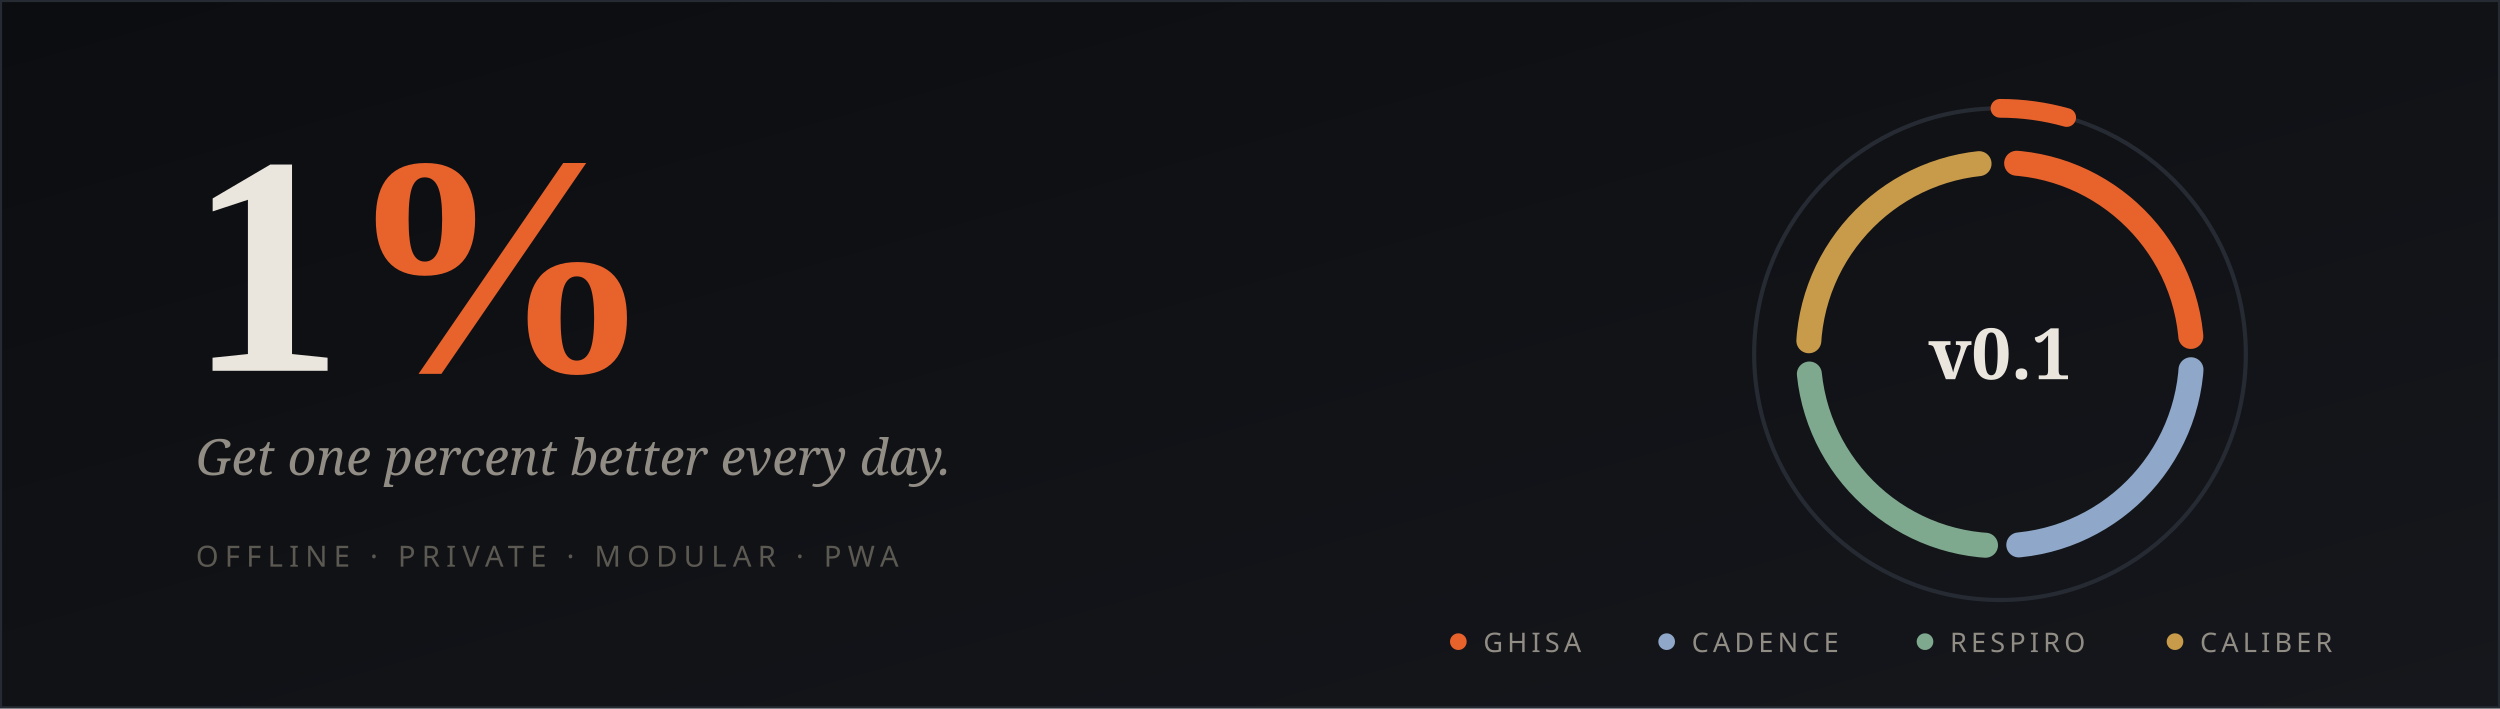
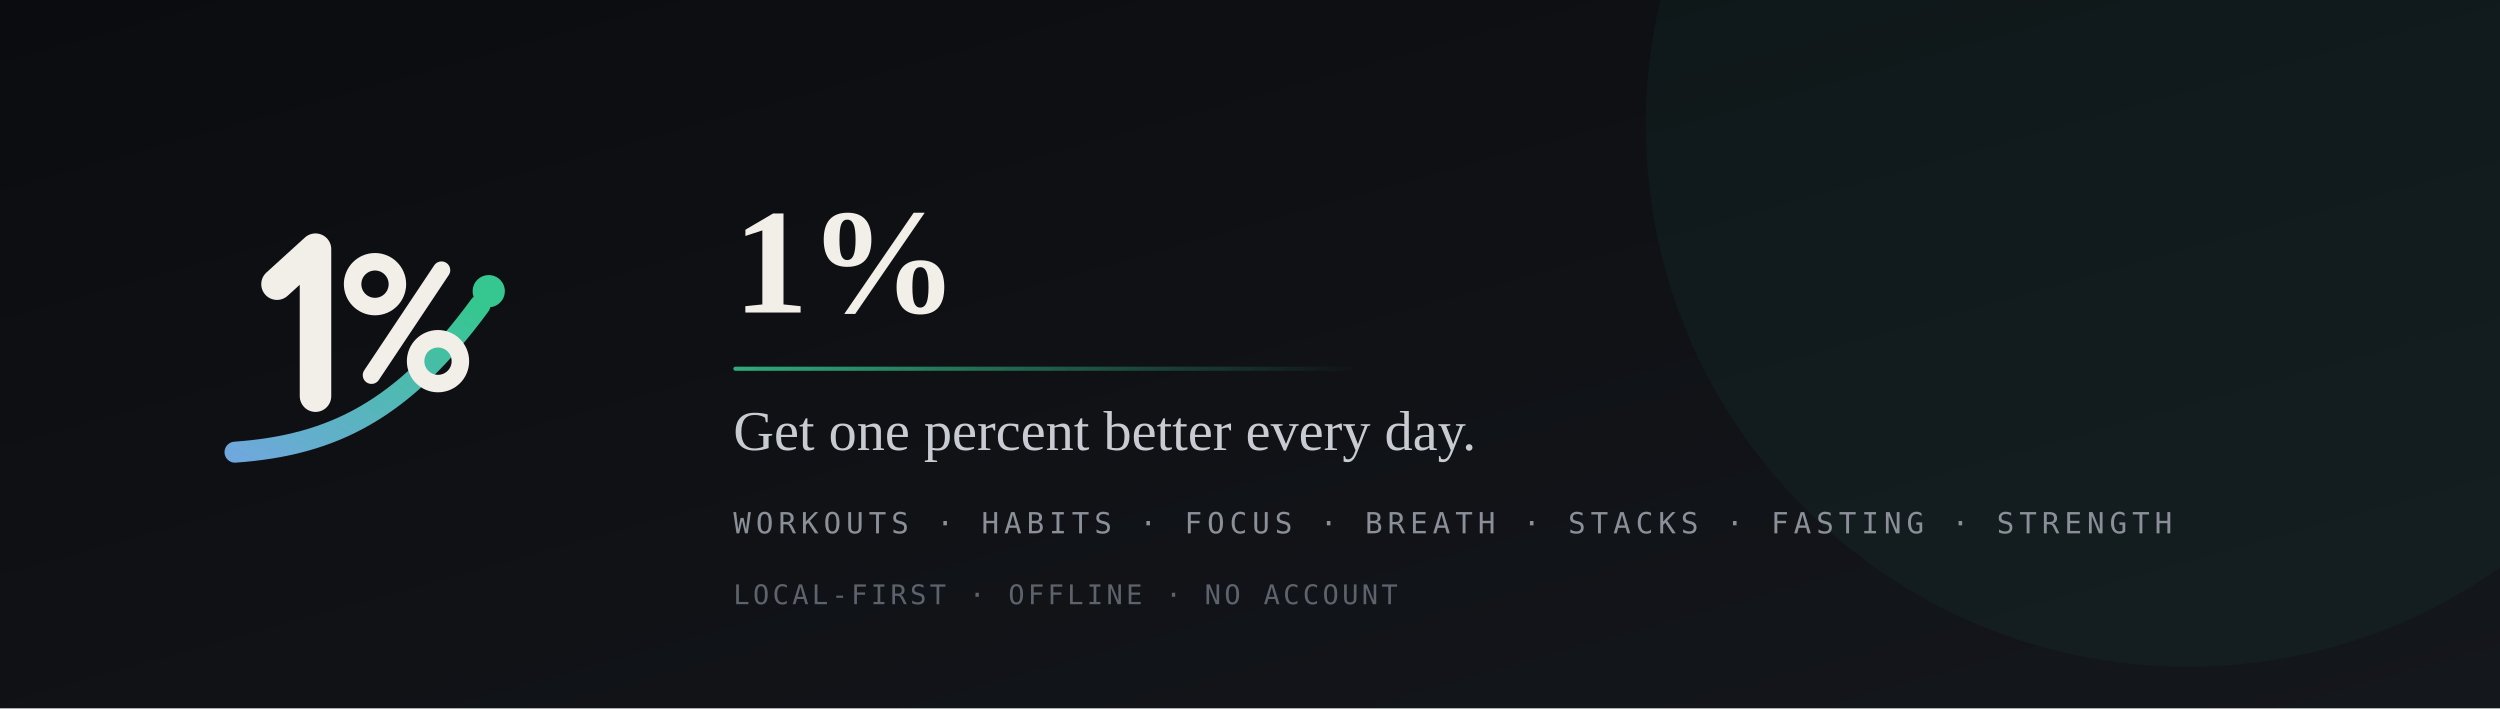
<svg xmlns="http://www.w3.org/2000/svg" width="1200" height="340" viewBox="0 0 1200 340">
  <defs>
    <linearGradient id="bg" x1="0" y1="0" x2="1" y2="1">
-       <stop offset="0" stop-color="#0c0d10" />
-       <stop offset="1" stop-color="#15171c" />
+       <stop offset="0" stop-color="#0b0c0f" />
+       <stop offset="1" stop-color="#14171c" />
+     </linearGradient>
+     <linearGradient id="swoosh" x1="0" y1="1" x2="1" y2="0">
+       <stop offset="0" stop-color="#6FA8DC" />
+       <stop offset="1" stop-color="#35c78f" />
+     </linearGradient>
+     <linearGradient id="rule" x1="0" y1="0" x2="1" y2="0">
+       <stop offset="0" stop-color="#35c78f" stop-opacity="0.85" />
+       <stop offset="1" stop-color="#35c78f" stop-opacity="0" />
    </linearGradient>
  </defs>
  <rect width="1200" height="340" fill="url(#bg)" />
-   <rect x="0.5" y="0.5" width="1199" height="339" fill="none" stroke="#262a32" />
-   <text x="90" y="178" font-family="Georgia, 'Times New Roman', serif" font-weight="700" font-size="150" fill="#eae6dd">1<tspan fill="#e8622c">%</tspan>
-   </text>
-   <text x="94" y="228" font-family="Georgia, serif" font-style="italic" font-size="24" fill="#918d85">Get one percent better every day.</text>
-   <text x="94" y="272" font-family="Verdana, Geneva, sans-serif" font-size="14" letter-spacing="3" fill="#5c5952">OFFLINE · PRIVATE · MODULAR · PWA</text>
-   <circle cx="960" cy="170" r="118" fill="none" stroke="#262a32" stroke-width="2" />
-   <path d="M 960 52 A 118 118 0 0 1 992 56.4" fill="none" stroke="#e8622c" stroke-width="9" stroke-linecap="round" />
-   <circle cx="960" cy="170" r="92" fill="none" stroke="#e8622c" stroke-width="12" stroke-dasharray="128 450" stroke-dashoffset="-8" transform="rotate(-90 960 170)" stroke-linecap="round" />
-   <circle cx="960" cy="170" r="92" fill="none" stroke="#8fa7c9" stroke-width="12" stroke-dasharray="128 450" stroke-dashoffset="-152" transform="rotate(-90 960 170)" stroke-linecap="round" />
-   <circle cx="960" cy="170" r="92" fill="none" stroke="#7fa98e" stroke-width="12" stroke-dasharray="128 450" stroke-dashoffset="-296" transform="rotate(-90 960 170)" stroke-linecap="round" />
-   <circle cx="960" cy="170" r="92" fill="none" stroke="#c89b4b" stroke-width="12" stroke-dasharray="128 450" stroke-dashoffset="-440" transform="rotate(-90 960 170)" stroke-linecap="round" />
-   <text x="960" y="182" text-anchor="middle" font-family="Georgia, serif" font-weight="700" font-size="34" fill="#eae6dd">v0.1</text>
-   <g font-family="Verdana, Geneva, sans-serif" font-size="13" letter-spacing="2">
-     <circle cx="700" cy="308" r="4" fill="#e8622c" />
-     <text x="712" y="313" fill="#918d85">GHISA</text>
-     <circle cx="800" cy="308" r="4" fill="#8fa7c9" />
-     <text x="812" y="313" fill="#918d85">CADENCE</text>
-     <circle cx="924" cy="308" r="4" fill="#7fa98e" />
-     <text x="936" y="313" fill="#918d85">RESPIRO</text>
-     <circle cx="1044" cy="308" r="4" fill="#c89b4b" />
-     <text x="1056" y="313" fill="#918d85">CALIBER</text>
+   <circle cx="1050" cy="60" r="260" fill="#35c78f" opacity="0.05" />
+   <g transform="translate(96,86) scale(1.68)">
+     <path d="M 10 78 C 38 76, 58 66, 80 36" fill="none" stroke="url(#swoosh)" stroke-width="6" stroke-linecap="round" />
+     <circle cx="82.5" cy="32" r="4.6" fill="#35c78f" />
+     <g fill="none" stroke="#F2EFE9" stroke-linecap="round" stroke-linejoin="round">
+       <path d="M 22 30 L 33 20 L 33 62" stroke-width="9" />
+       <circle cx="50" cy="30" r="6.4" stroke-width="5" />
+       <circle cx="68" cy="52" r="6.4" stroke-width="5" />
+       <line x1="69" y1="26" x2="49" y2="56" stroke-width="5" />
+     </g>
  </g>
+   <text x="352" y="150" font-family="Georgia, 'Times New Roman', serif" font-size="72" font-weight="600" fill="#F2EFE9">1%</text>
+   <rect x="352" y="176" width="300" height="2" rx="1" fill="url(#rule)" />
+   <text x="352" y="216" font-family="Georgia, 'Times New Roman', serif" font-size="27" fill="#c8ccd2">Get one percent better every day.</text>
+   <text x="352" y="256" font-family="ui-monospace, 'SF Mono', Menlo, monospace" font-size="14" letter-spacing="2.4" fill="#8a8f98">WORKOUTS · HABITS · FOCUS · BREATH · STACKS · FASTING · STRENGTH</text>
+   <text x="352" y="290" font-family="ui-monospace, 'SF Mono', Menlo, monospace" font-size="13" letter-spacing="1.6" fill="#5d636c">LOCAL-FIRST · OFFLINE · NO ACCOUNT</text>
</svg>
